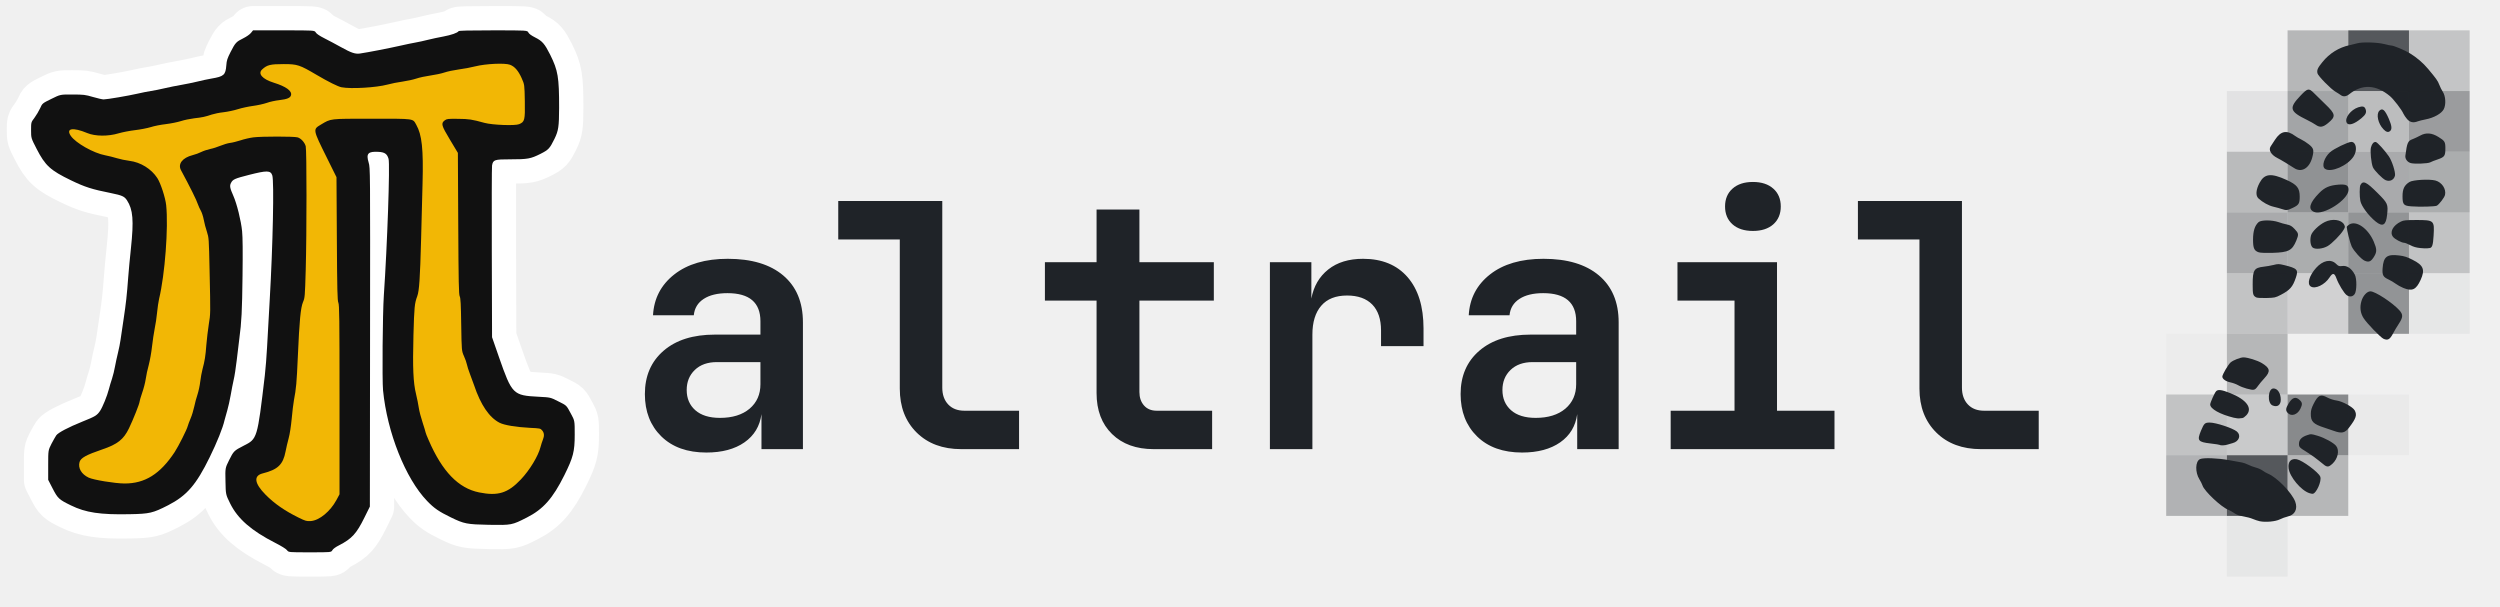
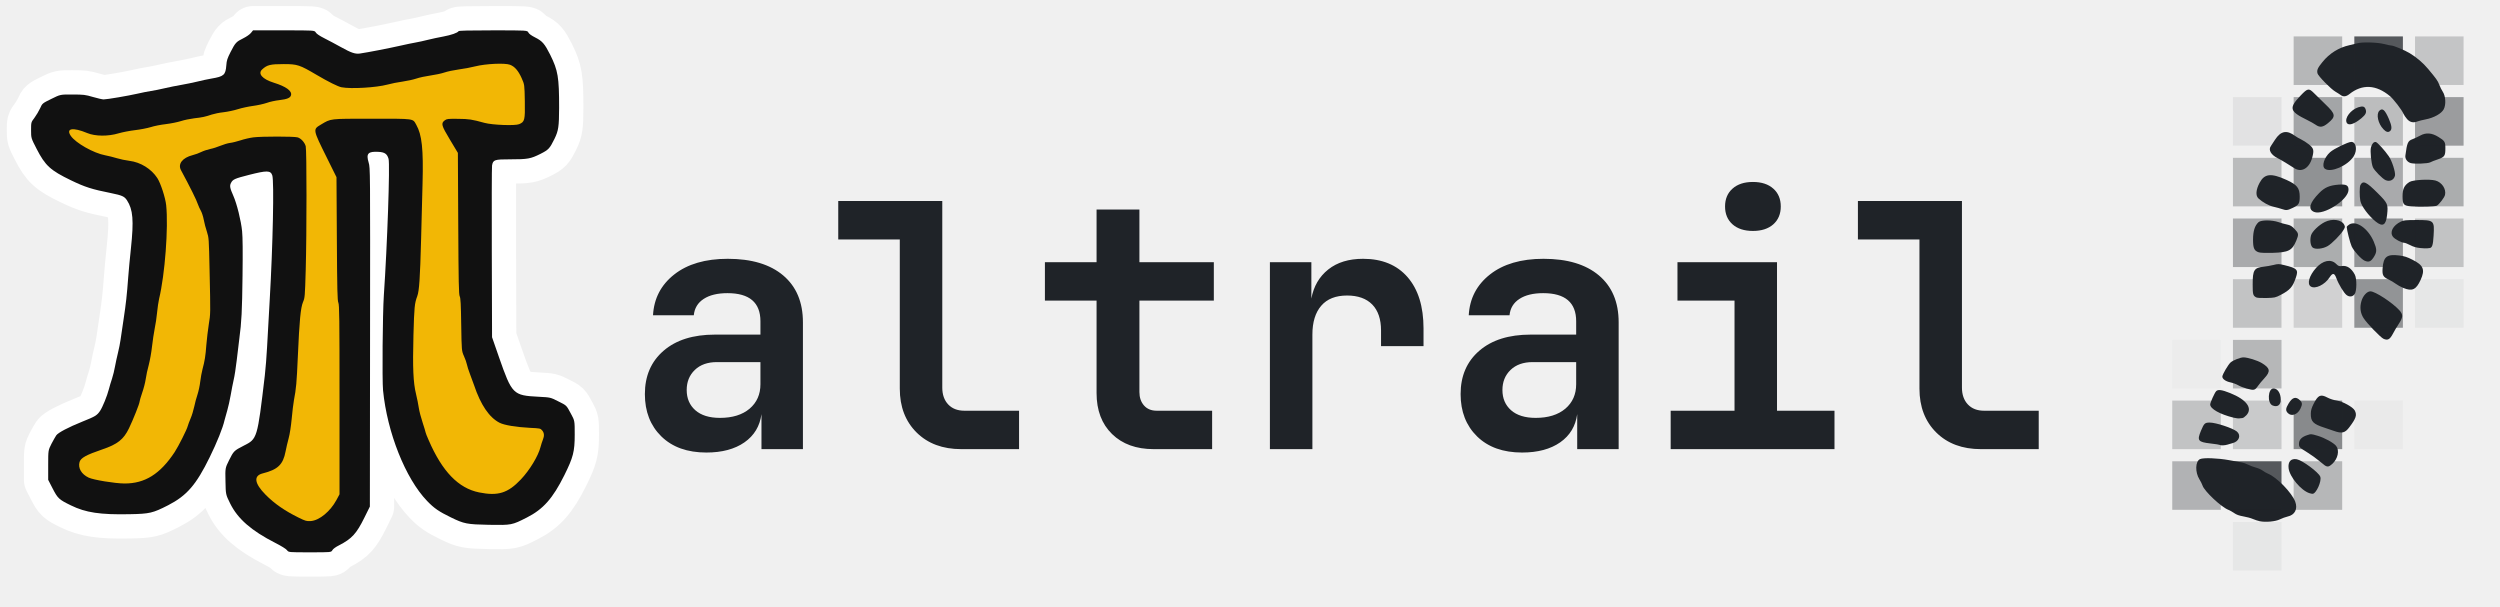
<svg xmlns="http://www.w3.org/2000/svg" viewBox="-5 -5 411.9 100" width="411.9" height="100" role="img" aria-label="Maltrail">
  <style>.ink{fill:#1f2328}</style>
  <path d="M42.29 85.65C42.13 85.44 41.38 84.97 40.36 84.45C36.40 82.43 34.17 80.48 32.92 77.95C32.19 76.47 32.19 76.47 32.15 74.29C32.10 72.12 32.10 72.12 32.74 70.83C33.49 69.32 33.57 69.24 35.12 68.45C37.40 67.30 37.39 67.35 38.63 56.88C38.76 55.74 38.93 53.66 39.00 52.25C39.07 50.84 39.27 47.30 39.44 44.38C39.96 35.38 40.18 24.81 39.86 23.89C39.58 23.07 39.00 23.06 36.04 23.81C33.66 24.42 33.36 24.55 33.06 25.14C32.81 25.61 32.88 25.99 33.44 27.25C34.03 28.57 34.72 31.38 34.89 33.10C34.99 34.09 35.01 36.46 34.96 40.44C34.89 46.23 34.80 48.10 34.43 50.81C34.33 51.57 34.14 53.17 34.00 54.38C33.86 55.58 33.64 57.02 33.50 57.58C33.37 58.14 33.15 59.27 33.01 60.09C32.87 60.90 32.62 62.02 32.46 62.57C32.29 63.12 32.08 63.87 31.99 64.25C31.72 65.48 30.75 67.89 29.56 70.31C27.33 74.87 25.78 76.66 22.71 78.24C20.16 79.54 19.67 79.66 16.35 79.72C11.51 79.82 9.12 79.46 6.69 78.27C4.72 77.31 4.52 77.13 3.66 75.46L2.94 74.06 L2.94 71.62C2.94 69.19 2.94 69.19 3.48 68.12C3.79 67.54 4.14 66.91 4.27 66.73C4.58 66.28 6.28 65.39 8.56 64.47C10.69 63.62 10.98 63.44 11.48 62.71C11.90 62.09 12.65 60.25 12.94 59.12C13.05 58.67 13.29 57.89 13.46 57.38C13.63 56.86 13.85 55.96 13.95 55.38C14.06 54.79 14.27 53.78 14.44 53.12C14.60 52.47 14.79 51.52 14.86 51.00C14.94 50.48 15.17 48.93 15.37 47.55C15.76 44.95 15.90 43.72 16.13 40.62C16.20 39.63 16.40 37.52 16.57 35.94C17.06 31.29 16.92 29.54 15.92 28.00C15.50 27.36 15.12 27.19 13.31 26.82C10.15 26.19 9.02 25.83 6.70 24.71C3.29 23.06 2.46 22.30 1.03 19.52C0.12 17.75 0.12 17.75 0.12 16.45C0.12 15.15 0.12 15.15 0.67 14.42C0.97 14.02 1.39 13.31 1.60 12.86C1.97 12.03 1.97 12.03 3.45 11.30C4.94 10.56 4.94 10.56 6.94 10.57C8.80 10.58 9.03 10.60 10.32 10.98C11.08 11.20 11.87 11.38 12.07 11.38C12.61 11.38 16.09 10.79 17.62 10.44C18.35 10.27 19.36 10.07 19.88 9.99C20.39 9.92 21.40 9.71 22.12 9.54C22.85 9.37 24.07 9.12 24.85 8.99C25.63 8.86 26.81 8.61 27.48 8.45C28.14 8.28 29.22 8.05 29.86 7.94C31.89 7.60 32.17 7.35 32.29 5.75C32.35 4.94 32.45 4.64 32.99 3.57C33.78 2.03 33.92 1.88 35.08 1.31C35.62 1.04 36.15 0.67 36.35 0.42L36.69 0.00 L41.75 0.00C46.81 0.00 46.81 0.00 47.02 0.34C47.15 0.57 47.64 0.90 48.45 1.31C49.13 1.65 50.36 2.31 51.19 2.77C52.86 3.70 53.53 3.93 54.30 3.82C55.71 3.61 59.14 2.94 60.81 2.56C61.84 2.33 63.05 2.07 63.50 2.00C63.95 1.92 64.85 1.73 65.50 1.56C66.15 1.40 67.29 1.15 68.03 1.02C69.36 0.77 70.39 0.41 70.55 0.14C70.61 0.04 72.27 0.00 76.25 0.00C81.87 -0.00 81.87 -0.00 82.05 0.35C82.17 0.58 82.54 0.85 83.17 1.17C84.35 1.76 84.74 2.21 85.65 4.02C86.94 6.62 87.12 7.71 87.12 12.75C87.11 15.86 87.01 16.53 86.37 17.85C85.56 19.49 85.39 19.67 84.03 20.36C82.43 21.16 81.93 21.25 79.11 21.25C76.44 21.25 76.24 21.32 76.07 22.27C76.02 22.50 76.01 28.96 76.03 36.62L76.07 50.56 L77.20 53.81C79.36 60.00 79.52 60.15 83.75 60.37C85.69 60.47 85.69 60.47 86.95 61.11C88.41 61.84 88.29 61.73 89.08 63.19C89.69 64.31 89.69 64.31 89.69 66.62C89.69 69.41 89.44 70.36 87.98 73.30C86.07 77.13 84.50 78.90 81.80 80.27C79.34 81.52 79.30 81.53 75.59 81.47C71.94 81.40 71.47 81.31 69.30 80.25C67.32 79.29 66.52 78.74 65.36 77.53C61.81 73.84 58.79 66.25 58.11 59.31C57.95 57.61 58.04 46.67 58.24 43.69C58.81 35.38 59.27 22.09 59.02 21.18C58.79 20.36 58.39 20.08 57.38 20.02C55.63 19.92 55.29 20.29 55.74 21.79C56.00 22.69 56.00 22.69 55.97 50.57L55.94 78.46 L55.05 80.26C53.74 82.92 52.98 83.75 50.89 84.83C50.31 85.12 49.88 85.43 49.76 85.65C49.56 86.00 49.56 86.00 46.05 86.00C42.55 86.00 42.55 86.00 42.29 85.65Z" fill="#111" fill-rule="evenodd" stroke="#fff" stroke-width="8" stroke-linejoin="round" paint-order="stroke" />
  <path d="M44.19 80.28C41.90 79.15 40.20 77.97 38.75 76.50C36.91 74.64 36.74 73.39 38.27 73.00C40.78 72.37 41.64 71.55 42.05 69.38C42.16 68.81 42.39 67.83 42.56 67.20C42.75 66.51 42.94 65.25 43.06 64.00C43.16 62.86 43.33 61.48 43.43 60.93C43.80 59.01 43.88 58.07 44.07 53.78C44.33 47.81 44.53 45.73 44.92 44.78C45.23 44.05 45.24 43.92 45.37 39.49C45.54 33.45 45.54 19.71 45.37 19.09C45.19 18.45 44.58 17.78 44.02 17.63C43.42 17.46 38.10 17.46 36.76 17.63C36.19 17.70 35.23 17.92 34.64 18.12C34.05 18.31 33.26 18.51 32.88 18.55C32.51 18.60 31.81 18.81 31.33 19.01C30.85 19.21 30.09 19.46 29.62 19.55C29.16 19.65 28.50 19.87 28.16 20.04C27.82 20.22 27.18 20.45 26.74 20.56C25.05 20.99 24.26 22.02 24.83 23.06C26.32 25.82 27.40 27.99 27.62 28.69C27.71 28.96 27.92 29.42 28.08 29.70C28.25 29.99 28.47 30.66 28.57 31.20C28.67 31.74 28.90 32.63 29.09 33.18C29.41 34.18 29.42 34.24 29.53 39.56C29.69 46.92 29.69 46.62 29.40 48.44C29.26 49.33 29.08 50.85 29.00 51.81C28.86 53.68 28.74 54.42 28.37 55.81C28.24 56.29 28.07 57.22 27.99 57.88C27.92 58.53 27.71 59.48 27.54 60.00C27.36 60.52 27.12 61.42 27.00 62.01C26.87 62.60 26.61 63.48 26.40 63.95C26.20 64.42 26.00 64.96 25.95 65.15C25.82 65.73 24.41 68.52 23.77 69.50C21.38 73.11 18.87 74.68 15.50 74.66C13.93 74.65 10.39 74.07 9.60 73.69C8.41 73.13 7.82 72.10 8.11 71.11C8.32 70.44 9.20 69.95 11.84 69.05C14.36 68.20 15.36 67.41 16.25 65.57C16.96 64.09 18.00 61.48 18.00 61.16C18.00 61.04 18.20 60.38 18.43 59.70C18.67 59.02 18.93 58.01 19.01 57.45C19.08 56.89 19.31 55.85 19.51 55.12C19.70 54.40 19.95 53.02 20.05 52.06C20.16 51.10 20.36 49.78 20.49 49.12C20.63 48.47 20.81 47.29 20.88 46.50C20.96 45.71 21.10 44.70 21.21 44.25C22.18 40.20 22.76 32.48 22.38 28.81C22.25 27.57 21.46 25.16 20.92 24.34C19.93 22.82 18.17 21.73 16.33 21.50C15.73 21.43 14.80 21.23 14.27 21.07C13.74 20.90 12.86 20.69 12.31 20.58C10.42 20.23 7.45 18.55 6.66 17.38C5.82 16.13 6.99 15.93 9.37 16.92C10.69 17.47 12.83 17.49 14.56 16.96C15.18 16.78 16.40 16.54 17.27 16.44C18.13 16.34 19.30 16.11 19.85 15.94C20.40 15.76 21.52 15.54 22.33 15.45C23.15 15.35 24.26 15.13 24.81 14.95C25.36 14.77 26.35 14.57 27.00 14.49C28.29 14.35 28.81 14.24 29.90 13.87C30.29 13.74 31.17 13.56 31.84 13.49C32.51 13.41 33.57 13.19 34.19 12.99C34.81 12.79 35.94 12.55 36.69 12.45C37.45 12.35 38.47 12.12 38.96 11.95C39.45 11.77 40.37 11.57 41.00 11.50C42.31 11.35 42.84 11.13 42.95 10.68C43.13 9.98 42.12 9.25 40.12 8.63C38.22 8.04 37.44 7.14 38.19 6.44C39.01 5.69 39.52 5.56 41.75 5.56C43.99 5.56 44.37 5.69 47.12 7.31C49.12 8.49 50.69 9.27 51.28 9.38C52.84 9.68 57.00 9.43 58.82 8.94C59.44 8.77 60.57 8.54 61.34 8.44C62.10 8.33 63.12 8.11 63.61 7.94C64.10 7.77 65.14 7.55 65.92 7.44C66.71 7.33 67.75 7.11 68.24 6.94C68.73 6.77 69.79 6.55 70.60 6.44C71.40 6.34 72.62 6.11 73.31 5.93C75.01 5.50 78.21 5.35 79.03 5.67C79.80 5.96 80.40 6.65 80.95 7.88C81.42 8.94 81.42 8.94 81.47 11.69C81.52 14.81 81.45 15.07 80.53 15.46C79.86 15.74 76.17 15.60 74.85 15.25C72.69 14.66 72.30 14.60 70.48 14.58C68.80 14.56 68.62 14.58 68.29 14.82C67.62 15.32 67.71 15.65 69.15 18.04L70.44 20.19 L70.50 31.81C70.55 41.61 70.59 43.50 70.74 43.81C70.89 44.11 70.94 45.10 70.99 48.50C71.06 52.81 71.06 52.81 71.45 53.69C71.67 54.17 71.88 54.79 71.93 55.06C71.98 55.34 72.21 56.04 72.43 56.62C72.66 57.21 72.96 58.02 73.10 58.44C74.19 61.70 75.61 63.79 77.32 64.66C78.10 65.05 80.01 65.37 82.30 65.49C83.99 65.57 84.04 65.58 84.33 65.92C84.67 66.32 84.71 66.81 84.44 67.46C84.33 67.71 84.16 68.26 84.05 68.67C83.67 70.15 82.27 72.46 80.82 73.99C78.68 76.25 77.05 76.76 73.94 76.13C70.53 75.44 67.87 72.70 65.63 67.53C65.35 66.90 65.12 66.32 65.12 66.24C65.12 66.17 64.90 65.45 64.64 64.65C64.37 63.85 64.08 62.74 64.00 62.19C63.92 61.64 63.72 60.62 63.55 59.94C63.08 58.02 62.98 55.64 63.12 50.23C63.25 45.55 63.30 45.00 63.75 43.79C64.07 42.93 64.21 40.86 64.38 34.44C64.45 31.62 64.56 27.46 64.62 25.20C64.77 19.57 64.52 17.21 63.59 15.57C62.98 14.50 63.43 14.56 56.27 14.56C49.18 14.56 49.57 14.52 47.87 15.53C46.53 16.33 46.52 16.28 48.86 21.00L50.44 24.19 L50.50 34.31C50.55 42.94 50.59 44.50 50.75 44.88C50.91 45.26 50.94 47.32 50.94 60.88L50.94 76.44 L50.44 77.37C49.42 79.27 47.60 80.76 46.19 80.85C45.50 80.89 45.34 80.84 44.19 80.28Z" fill="#f2b705" fill-rule="evenodd" />
  <path class="ink" d="M111.38 69.56Q106.68 69.56 103.96 66.9Q101.25 64.24 101.25 59.93Q101.25 55.45 104.33 52.79Q107.41 50.13 112.78 50.13H120.29V47.94Q120.29 43.3 114.86 43.3Q112.39 43.3 110.94 44.25Q109.48 45.2 109.31 46.94H102.59Q102.82 42.79 106.09 40.22Q109.37 37.64 114.91 37.64Q120.79 37.64 124.04 40.38Q127.29 43.13 127.29 48.11V69H120.46V63.23Q120.06 66.2 117.66 67.88Q115.25 69.56 111.38 69.56ZM113.62 63.85Q116.7 63.85 118.5 62.34Q120.29 60.82 120.29 58.3V54.66H113.12Q110.82 54.66 109.48 55.95Q108.14 57.24 108.14 59.26Q108.14 61.33 109.56 62.59Q110.99 63.85 113.62 63.85ZM153.38 69Q148.79 69 146.02 66.26Q143.25 63.51 143.25 59.03V34.45H133.11V28.12H150.25V58.86Q150.25 60.6 151.23 61.64Q152.21 62.67 153.89 62.67H162.9V69ZM185.08 69Q180.77 69 178.22 66.51Q175.67 64.02 175.67 59.76V44.53H167.16V38.2H175.67V29.52H182.73V38.2H194.99V44.53H182.73V59.59Q182.73 60.94 183.48 61.8Q184.24 62.67 185.58 62.67H194.71V69ZM204.23 69V38.2H211.06V44.19Q211.62 41.17 213.84 39.4Q216.05 37.64 219.58 37.64Q224.28 37.64 226.91 40.66Q229.54 43.69 229.54 49.12V52.03H222.54V49.46Q222.54 46.66 221.09 45.17Q219.63 43.69 216.94 43.69Q214.14 43.69 212.69 45.37Q211.23 47.05 211.23 50.13V69ZM245.78 69.56Q241.08 69.56 238.36 66.9Q235.65 64.24 235.65 59.93Q235.65 55.45 238.73 52.79Q241.81 50.13 247.18 50.13H254.69V47.94Q254.69 43.3 249.26 43.3Q246.79 43.3 245.34 44.25Q243.88 45.2 243.71 46.94H236.99Q237.22 42.79 240.49 40.22Q243.77 37.64 249.31 37.64Q255.19 37.64 258.44 40.38Q261.69 43.13 261.69 48.11V69H254.86V63.23Q254.46 66.2 252.06 67.88Q249.65 69.56 245.78 69.56ZM248.02 63.85Q251.1 63.85 252.9 62.34Q254.69 60.82 254.69 58.3V54.66H247.52Q245.22 54.66 243.88 55.95Q242.54 57.24 242.54 59.26Q242.54 61.33 243.96 62.59Q245.39 63.85 248.02 63.85ZM270.26 69V62.67H280.78V44.53H271.38V38.2H287.78V62.67H297.25V69ZM283.81 33.05Q281.68 33.05 280.45 31.96Q279.22 30.86 279.22 29.02Q279.22 27.17 280.45 26.08Q281.68 24.98 283.81 24.98Q285.94 24.98 287.17 26.08Q288.4 27.17 288.4 29.02Q288.4 30.86 287.17 31.96Q285.94 33.05 283.81 33.05ZM321.38 69Q316.79 69 314.02 66.26Q311.25 63.51 311.25 59.03V34.45H301.11V28.12H318.25V58.86Q318.25 60.6 319.23 61.64Q320.21 62.67 321.89 62.67H330.9V69Z" />
  <g transform="translate(120.9 0)">
    <path class="ink" d="M246.42 80.88C246.13 80.82 245.63 80.65 245.29 80.51C244.96 80.36 244.25 80.17 243.71 80.08C243.02 79.96 242.58 79.80 242.21 79.54C241.92 79.34 241.49 79.09 241.25 79.00C240.07 78.55 237.29 75.93 236.99 75.00C236.91 74.76 236.68 74.30 236.48 73.98C235.74 72.80 235.79 71.00 236.58 70.64C237.13 70.39 239.46 70.47 241.34 70.81C242.29 70.98 243.26 71.16 243.49 71.20C243.73 71.24 244.18 71.40 244.50 71.56C244.82 71.72 245.39 71.94 245.78 72.04C246.16 72.14 246.67 72.36 246.90 72.54C247.12 72.71 247.53 72.94 247.79 73.05C249.25 73.65 251.71 76.19 252.26 77.65C252.71 78.86 252.21 79.85 250.99 80.11C250.65 80.19 250.08 80.39 249.73 80.57C249.02 80.93 247.38 81.08 246.42 80.88Z M254.62 76.26C253.24 75.84 251.34 73.57 251.17 72.15C251.04 71.06 251.56 70.49 252.53 70.67C253.44 70.84 256.09 72.80 256.38 73.52C256.68 74.23 255.70 76.40 255.10 76.36C255.01 76.36 254.79 76.31 254.62 76.26Z M257.12 71.67C256.95 71.55 256.50 71.19 256.12 70.87C255.75 70.55 254.96 69.99 254.38 69.62C252.91 68.71 252.88 68.67 252.88 68.10C252.88 67.46 253.33 66.99 254.22 66.70C254.87 66.48 254.89 66.48 255.96 66.80C257.11 67.14 258.60 67.96 259.00 68.47C259.59 69.21 259.29 70.59 258.37 71.43C257.82 71.93 257.57 71.97 257.12 71.67Z M239.85 68.31C239.81 68.27 239.13 68.16 238.32 68.07C236.23 67.83 236.05 67.59 236.74 65.95C237.25 64.74 237.37 64.63 238.16 64.62C239.20 64.62 241.98 65.54 242.65 66.10C243.38 66.72 243.01 67.73 241.97 68.00C241.68 68.08 241.27 68.19 241.08 68.26C240.68 68.39 239.96 68.42 239.85 68.31Z M258.62 65.99C258.25 65.85 257.57 65.62 257.12 65.48C255.21 64.87 254.80 64.45 254.83 63.12C254.84 62.60 254.95 62.23 255.28 61.56C256.02 60.09 256.43 59.90 257.56 60.50C257.98 60.72 258.62 60.93 259.09 60.99C260.07 61.13 261.78 62.07 262.07 62.63C262.46 63.38 262.29 63.92 261.20 65.36C260.47 66.35 259.95 66.47 258.62 65.99Z M242.12 63.82C239.85 63.26 238.25 62.36 238.25 61.64C238.25 61.35 238.96 59.76 239.22 59.47C239.52 59.13 240.13 59.20 241.53 59.76C244.26 60.85 245.30 62.27 244.20 63.43C243.97 63.67 243.68 63.88 243.55 63.88C243.42 63.88 243.20 63.90 243.06 63.93C242.93 63.96 242.50 63.91 242.12 63.82Z M251.06 63.07C250.65 62.66 250.67 62.31 251.16 61.50C251.79 60.44 252.37 60.28 253.05 60.96C253.44 61.35 253.46 61.63 253.11 62.35C252.64 63.32 251.65 63.66 251.06 63.07Z M248.52 61.80C247.62 61.43 247.76 59.00 248.68 59.00C249.36 59.00 249.88 59.80 249.88 60.85C249.88 61.74 249.32 62.14 248.52 61.80Z M244.25 59.02C243.80 58.90 243.18 58.66 242.88 58.48C242.57 58.30 241.98 58.08 241.58 58.00C240.81 57.84 240.25 57.44 240.25 57.05C240.25 56.71 241.23 55.04 241.63 54.70C242.06 54.34 243.24 53.88 243.73 53.88C244.42 53.88 246.03 54.38 246.76 54.82C248.14 55.66 248.23 56.19 247.18 57.32C246.80 57.73 246.33 58.29 246.13 58.58C245.59 59.33 245.51 59.35 244.25 59.02Z M266.81 50.82C266.33 50.61 264.05 48.25 263.52 47.41C262.99 46.59 262.87 45.62 263.17 44.61C263.42 43.73 264.09 43.00 264.65 43.00C265.43 43.00 268.28 44.86 269.41 46.11C270.06 46.83 270.04 47.27 269.32 48.36C269.02 48.81 268.59 49.53 268.37 49.96C267.85 50.94 267.51 51.13 266.81 50.82Z M245.81 43.99C245.30 43.69 245.25 43.51 245.25 41.85C245.25 39.48 245.48 39.12 247.06 38.94C247.48 38.90 248.19 38.77 248.66 38.66C249.45 38.46 249.56 38.47 250.41 38.67C252.62 39.21 252.82 39.43 252.36 40.76C251.85 42.28 251.38 42.80 249.88 43.58C248.97 44.05 248.89 44.06 247.50 44.10C246.58 44.12 245.97 44.08 245.81 43.99Z M260.72 43.61C260.29 43.29 259.40 41.82 259.06 40.88C258.72 39.94 258.44 39.90 257.90 40.73C257.13 41.92 255.54 42.68 254.82 42.20C254.17 41.78 254.56 40.42 255.70 39.14C256.80 37.91 258.13 37.63 258.97 38.45C259.40 38.86 259.48 38.89 259.98 38.83C260.80 38.71 261.53 39.21 262.08 40.25C262.43 40.92 262.41 42.97 262.05 43.46C261.72 43.91 261.19 43.97 260.72 43.61Z M270.07 42.44C269.66 42.27 269.10 41.96 268.82 41.75C268.54 41.54 268.02 41.23 267.66 41.06C266.73 40.63 266.57 40.33 266.66 39.18C266.80 37.28 267.38 36.84 269.39 37.09C270.25 37.20 270.69 37.34 271.59 37.80C273.40 38.70 273.69 39.43 272.92 41.12C272.17 42.75 271.53 43.04 270.07 42.44Z M263.69 37.95C263.13 37.70 261.91 36.35 261.56 35.60C261.30 35.02 260.75 32.86 260.75 32.41C260.75 32.32 260.93 32.13 261.16 31.99C262.32 31.27 264.27 32.63 265.20 34.81C265.71 36.01 265.73 36.47 265.30 37.20C264.77 38.10 264.41 38.27 263.69 37.95Z M246.25 36.57C245.50 36.32 245.31 35.91 245.31 34.46C245.32 33.06 245.59 32.19 246.21 31.61C246.62 31.22 248.41 31.22 249.52 31.60C249.90 31.74 250.53 31.92 250.91 31.99C251.49 32.12 251.69 32.24 252.18 32.75C252.84 33.46 252.86 33.61 252.43 34.66C251.75 36.28 251.17 36.58 248.55 36.66C247.37 36.69 246.50 36.66 246.25 36.57Z M255.14 35.79C254.78 35.50 254.65 34.58 254.86 33.79C255.03 33.16 256.15 32.07 257.14 31.58C258.36 30.97 259.89 31.18 260.32 32.01C260.50 32.37 260.50 32.42 260.20 32.91C259.76 33.66 258.29 35.15 257.61 35.54C256.81 36.01 255.56 36.13 255.14 35.79Z M272.88 35.87C272.19 35.80 271.74 35.67 271.21 35.39C270.80 35.18 270.35 35.00 270.20 35.00C269.79 35.00 268.66 34.40 268.38 34.03C267.77 33.26 268.35 32.14 269.69 31.50C270.11 31.29 270.48 31.26 272.14 31.25C275.15 31.25 275.21 31.29 275.06 33.82C274.97 35.45 274.81 35.88 274.32 35.88C274.23 35.88 274.07 35.90 273.98 35.92C273.89 35.94 273.39 35.92 272.88 35.87Z M265.54 31.52C264.34 30.55 263.16 28.97 262.99 28.10C262.84 27.34 262.85 25.78 263.00 25.49C263.43 24.69 263.97 24.94 265.83 26.80C267.51 28.48 267.59 28.65 267.40 30.38C267.22 32.11 266.69 32.43 265.54 31.52Z M255.38 29.92C254.32 29.49 254.61 28.43 256.22 26.79C257.13 25.87 257.91 25.54 259.41 25.42C260.68 25.33 261.06 25.53 261.04 26.30C260.99 27.94 256.91 30.54 255.38 29.92Z M250.06 29.44C249.79 29.34 249.18 29.18 248.72 29.07C247.88 28.88 246.92 28.35 246.20 27.69C245.71 27.24 245.78 26.26 246.39 25.12C247.20 23.60 248.27 23.48 250.82 24.64C252.56 25.43 253.00 25.98 253.00 27.40C253.00 28.54 252.85 28.78 251.83 29.26C250.97 29.67 250.78 29.69 250.06 29.44Z M271.41 29.00C270.12 28.91 269.94 28.71 269.94 27.33C269.94 26.13 270.24 25.51 271.09 24.98C271.65 24.63 274.37 24.48 275.36 24.74C276.42 25.03 277.16 26.13 276.94 27.11C276.85 27.54 275.98 28.68 275.59 28.89C275.31 29.04 272.83 29.11 271.41 29.00Z M267.15 24.68C266.64 24.46 265.28 23.08 265.06 22.56C264.78 21.89 264.58 19.87 264.74 19.28C264.91 18.66 265.19 18.35 265.54 18.40C265.79 18.44 267.00 19.76 267.68 20.75C268.20 21.49 268.80 23.37 268.70 23.91C268.56 24.63 267.85 24.99 267.15 24.68Z M252.05 22.67C251.36 22.21 249.91 21.33 249.31 21.03C248.27 20.50 247.82 19.70 248.22 19.11C248.34 18.93 248.66 18.45 248.92 18.04C249.89 16.55 250.88 16.37 252.28 17.42C252.50 17.58 252.94 17.84 253.25 17.98C253.56 18.12 254.12 18.48 254.50 18.78C255.31 19.42 255.39 19.74 255.06 20.97C254.57 22.76 253.27 23.50 252.05 22.67Z M257.16 22.81C256.58 22.39 257.02 20.96 258.00 20.08C258.62 19.51 260.97 18.38 261.50 18.38C262.31 18.38 262.54 19.74 261.89 20.76C260.92 22.29 258.12 23.51 257.16 22.81Z M271.29 21.87C270.71 21.69 270.34 21.17 270.41 20.63C270.69 18.50 270.82 18.21 271.59 17.93C271.92 17.80 272.48 17.54 272.85 17.34C273.80 16.81 274.75 16.88 275.85 17.56C276.90 18.21 277.00 18.37 277.00 19.43C277.00 20.69 276.87 20.87 275.75 21.26C275.23 21.43 274.67 21.65 274.50 21.75C274.12 21.96 271.86 22.04 271.29 21.87Z M266.78 16.28C265.90 15.35 265.57 13.81 266.12 13.25C266.64 12.74 267.03 13.08 267.69 14.59C268.16 15.69 268.23 16.25 267.93 16.55C267.61 16.87 267.25 16.78 266.78 16.28Z M255.62 15.55C255.38 15.38 254.74 15.02 254.19 14.75C251.31 13.34 251.17 12.81 253.17 10.72C254.31 9.53 254.50 9.49 255.35 10.34C255.68 10.67 256.52 11.49 257.21 12.16C258.95 13.83 259.00 14.19 257.62 15.32C256.81 15.98 256.31 16.04 255.62 15.55Z M260.73 15.19C260.38 14.43 261.41 13.09 262.64 12.68C263.38 12.44 263.69 12.52 263.86 13.01C264.04 13.53 263.88 13.88 263.19 14.46C261.96 15.49 260.99 15.77 260.73 15.19Z M270.70 14.63C270.46 14.35 270.18 13.95 270.08 13.72C269.82 13.09 268.47 11.34 267.86 10.83C265.59 8.94 263.30 8.82 261.19 10.50C260.65 10.93 260.17 10.98 259.74 10.65C259.57 10.52 259.18 10.28 258.88 10.10C258.14 9.68 256.04 7.53 255.93 7.09C255.80 6.55 255.95 6.20 256.74 5.23C257.91 3.78 259.46 2.82 261.22 2.44C261.68 2.34 262.26 2.20 262.50 2.13C263.26 1.90 265.82 1.97 266.88 2.25C267.39 2.39 267.94 2.50 268.09 2.50C268.47 2.50 270.34 3.28 271.15 3.78C272.30 4.48 273.34 5.38 274.15 6.35C275.52 7.99 275.74 8.30 276.00 8.97C276.13 9.33 276.39 9.84 276.57 10.11C277.05 10.84 277.13 12.23 276.73 13.00C276.36 13.71 275.12 14.41 273.74 14.67C273.23 14.77 272.65 14.92 272.46 14.99C271.72 15.28 271.19 15.17 270.70 14.63Z" fill-rule="evenodd" />
    <g class="ink">
-       <rect x="251" y="0" width="10" height="10" opacity="0.28" />
-       <rect x="261" y="0" width="10" height="10" opacity="0.74" />
-       <rect x="271" y="0" width="10" height="10" opacity="0.21" />
-       <rect x="241" y="10" width="10" height="10" opacity="0.07" />
-       <rect x="251" y="10" width="10" height="10" opacity="0.37" />
-       <rect x="261" y="10" width="10" height="10" opacity="0.25" />
-       <rect x="271" y="10" width="10" height="10" opacity="0.41" />
-       <rect x="241" y="20" width="10" height="10" opacity="0.26" />
-       <rect x="251" y="20" width="10" height="10" opacity="0.46" />
-       <rect x="261" y="20" width="10" height="10" opacity="0.34" />
-       <rect x="271" y="20" width="10" height="10" opacity="0.33" />
-       <rect x="241" y="30" width="10" height="10" opacity="0.34" />
-       <rect x="251" y="30" width="10" height="10" opacity="0.33" />
-       <rect x="261" y="30" width="10" height="10" opacity="0.45" />
-       <rect x="271" y="30" width="10" height="10" opacity="0.22" />
-       <rect x="241" y="40" width="10" height="10" opacity="0.22" />
-       <rect x="251" y="40" width="10" height="10" opacity="0.15" />
-       <rect x="261" y="40" width="10" height="10" opacity="0.45" />
-       <rect x="271" y="40" width="10" height="10" opacity="0.05" />
-       <rect x="231" y="50" width="10" height="10" opacity="0.02" />
-       <rect x="241" y="50" width="10" height="10" opacity="0.28" />
-       <rect x="231" y="60" width="10" height="10" opacity="0.22" />
-       <rect x="241" y="60" width="10" height="10" opacity="0.19" />
-       <rect x="251" y="60" width="10" height="10" opacity="0.50" />
-       <rect x="261" y="60" width="10" height="10" opacity="0.03" />
-       <rect x="231" y="70" width="10" height="10" opacity="0.30" />
-       <rect x="241" y="70" width="10" height="10" opacity="0.74" />
-       <rect x="251" y="70" width="10" height="10" opacity="0.28" />
-       <rect x="241" y="80" width="10" height="10" opacity="0.05" />
+       <rect x="252" y="1" width="8" height="8" opacity="0.28" />
+       <rect x="262" y="1" width="8" height="8" opacity="0.74" />
+       <rect x="272" y="1" width="8" height="8" opacity="0.21" />
+       <rect x="242" y="11" width="8" height="8" opacity="0.07" />
+       <rect x="252" y="11" width="8" height="8" opacity="0.37" />
+       <rect x="262" y="11" width="8" height="8" opacity="0.25" />
+       <rect x="272" y="11" width="8" height="8" opacity="0.41" />
+       <rect x="242" y="21" width="8" height="8" opacity="0.26" />
+       <rect x="252" y="21" width="8" height="8" opacity="0.46" />
+       <rect x="262" y="21" width="8" height="8" opacity="0.34" />
+       <rect x="272" y="21" width="8" height="8" opacity="0.33" />
+       <rect x="242" y="31" width="8" height="8" opacity="0.34" />
+       <rect x="252" y="31" width="8" height="8" opacity="0.33" />
+       <rect x="262" y="31" width="8" height="8" opacity="0.45" />
+       <rect x="272" y="31" width="8" height="8" opacity="0.22" />
+       <rect x="242" y="41" width="8" height="8" opacity="0.22" />
+       <rect x="252" y="41" width="8" height="8" opacity="0.15" />
+       <rect x="262" y="41" width="8" height="8" opacity="0.45" />
+       <rect x="272" y="41" width="8" height="8" opacity="0.05" />
+       <rect x="232" y="51" width="8" height="8" opacity="0.02" />
+       <rect x="242" y="51" width="8" height="8" opacity="0.28" />
+       <rect x="232" y="61" width="8" height="8" opacity="0.22" />
+       <rect x="242" y="61" width="8" height="8" opacity="0.19" />
+       <rect x="252" y="61" width="8" height="8" opacity="0.50" />
+       <rect x="262" y="61" width="8" height="8" opacity="0.03" />
+       <rect x="232" y="71" width="8" height="8" opacity="0.30" />
+       <rect x="242" y="71" width="8" height="8" opacity="0.74" />
+       <rect x="252" y="71" width="8" height="8" opacity="0.28" />
+       <rect x="242" y="81" width="8" height="8" opacity="0.05" />
    </g>
  </g>
</svg>
